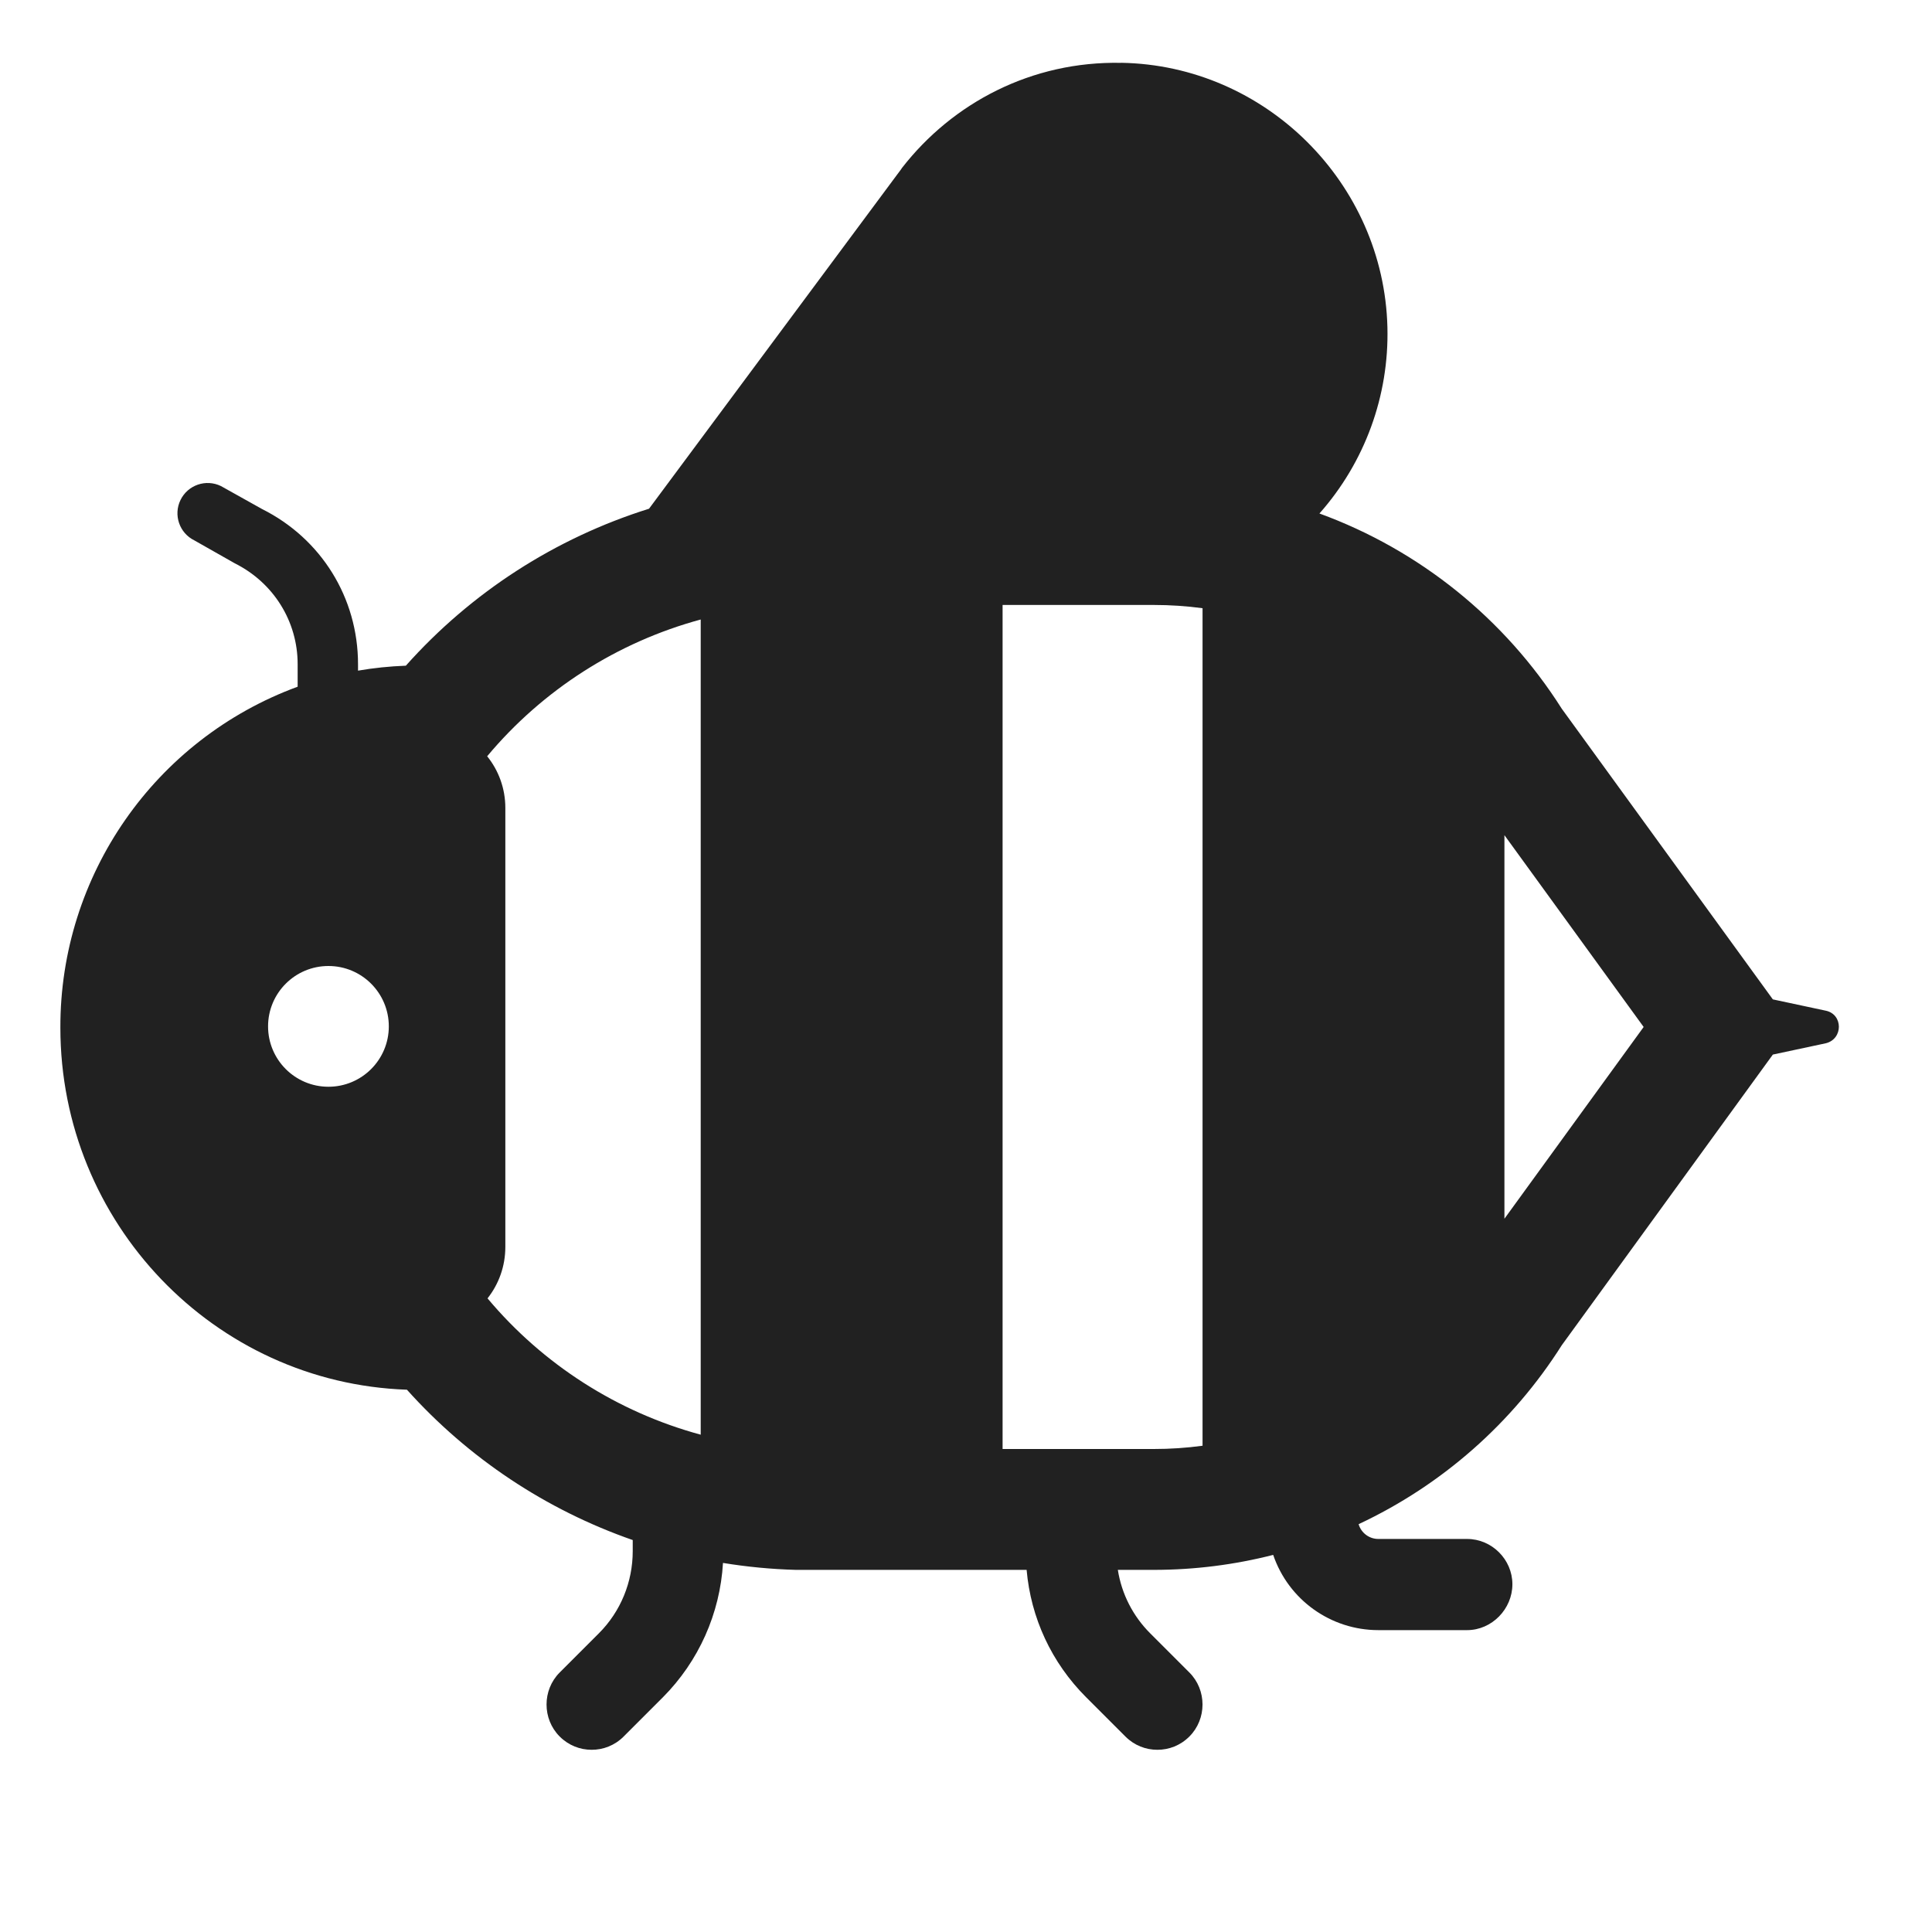
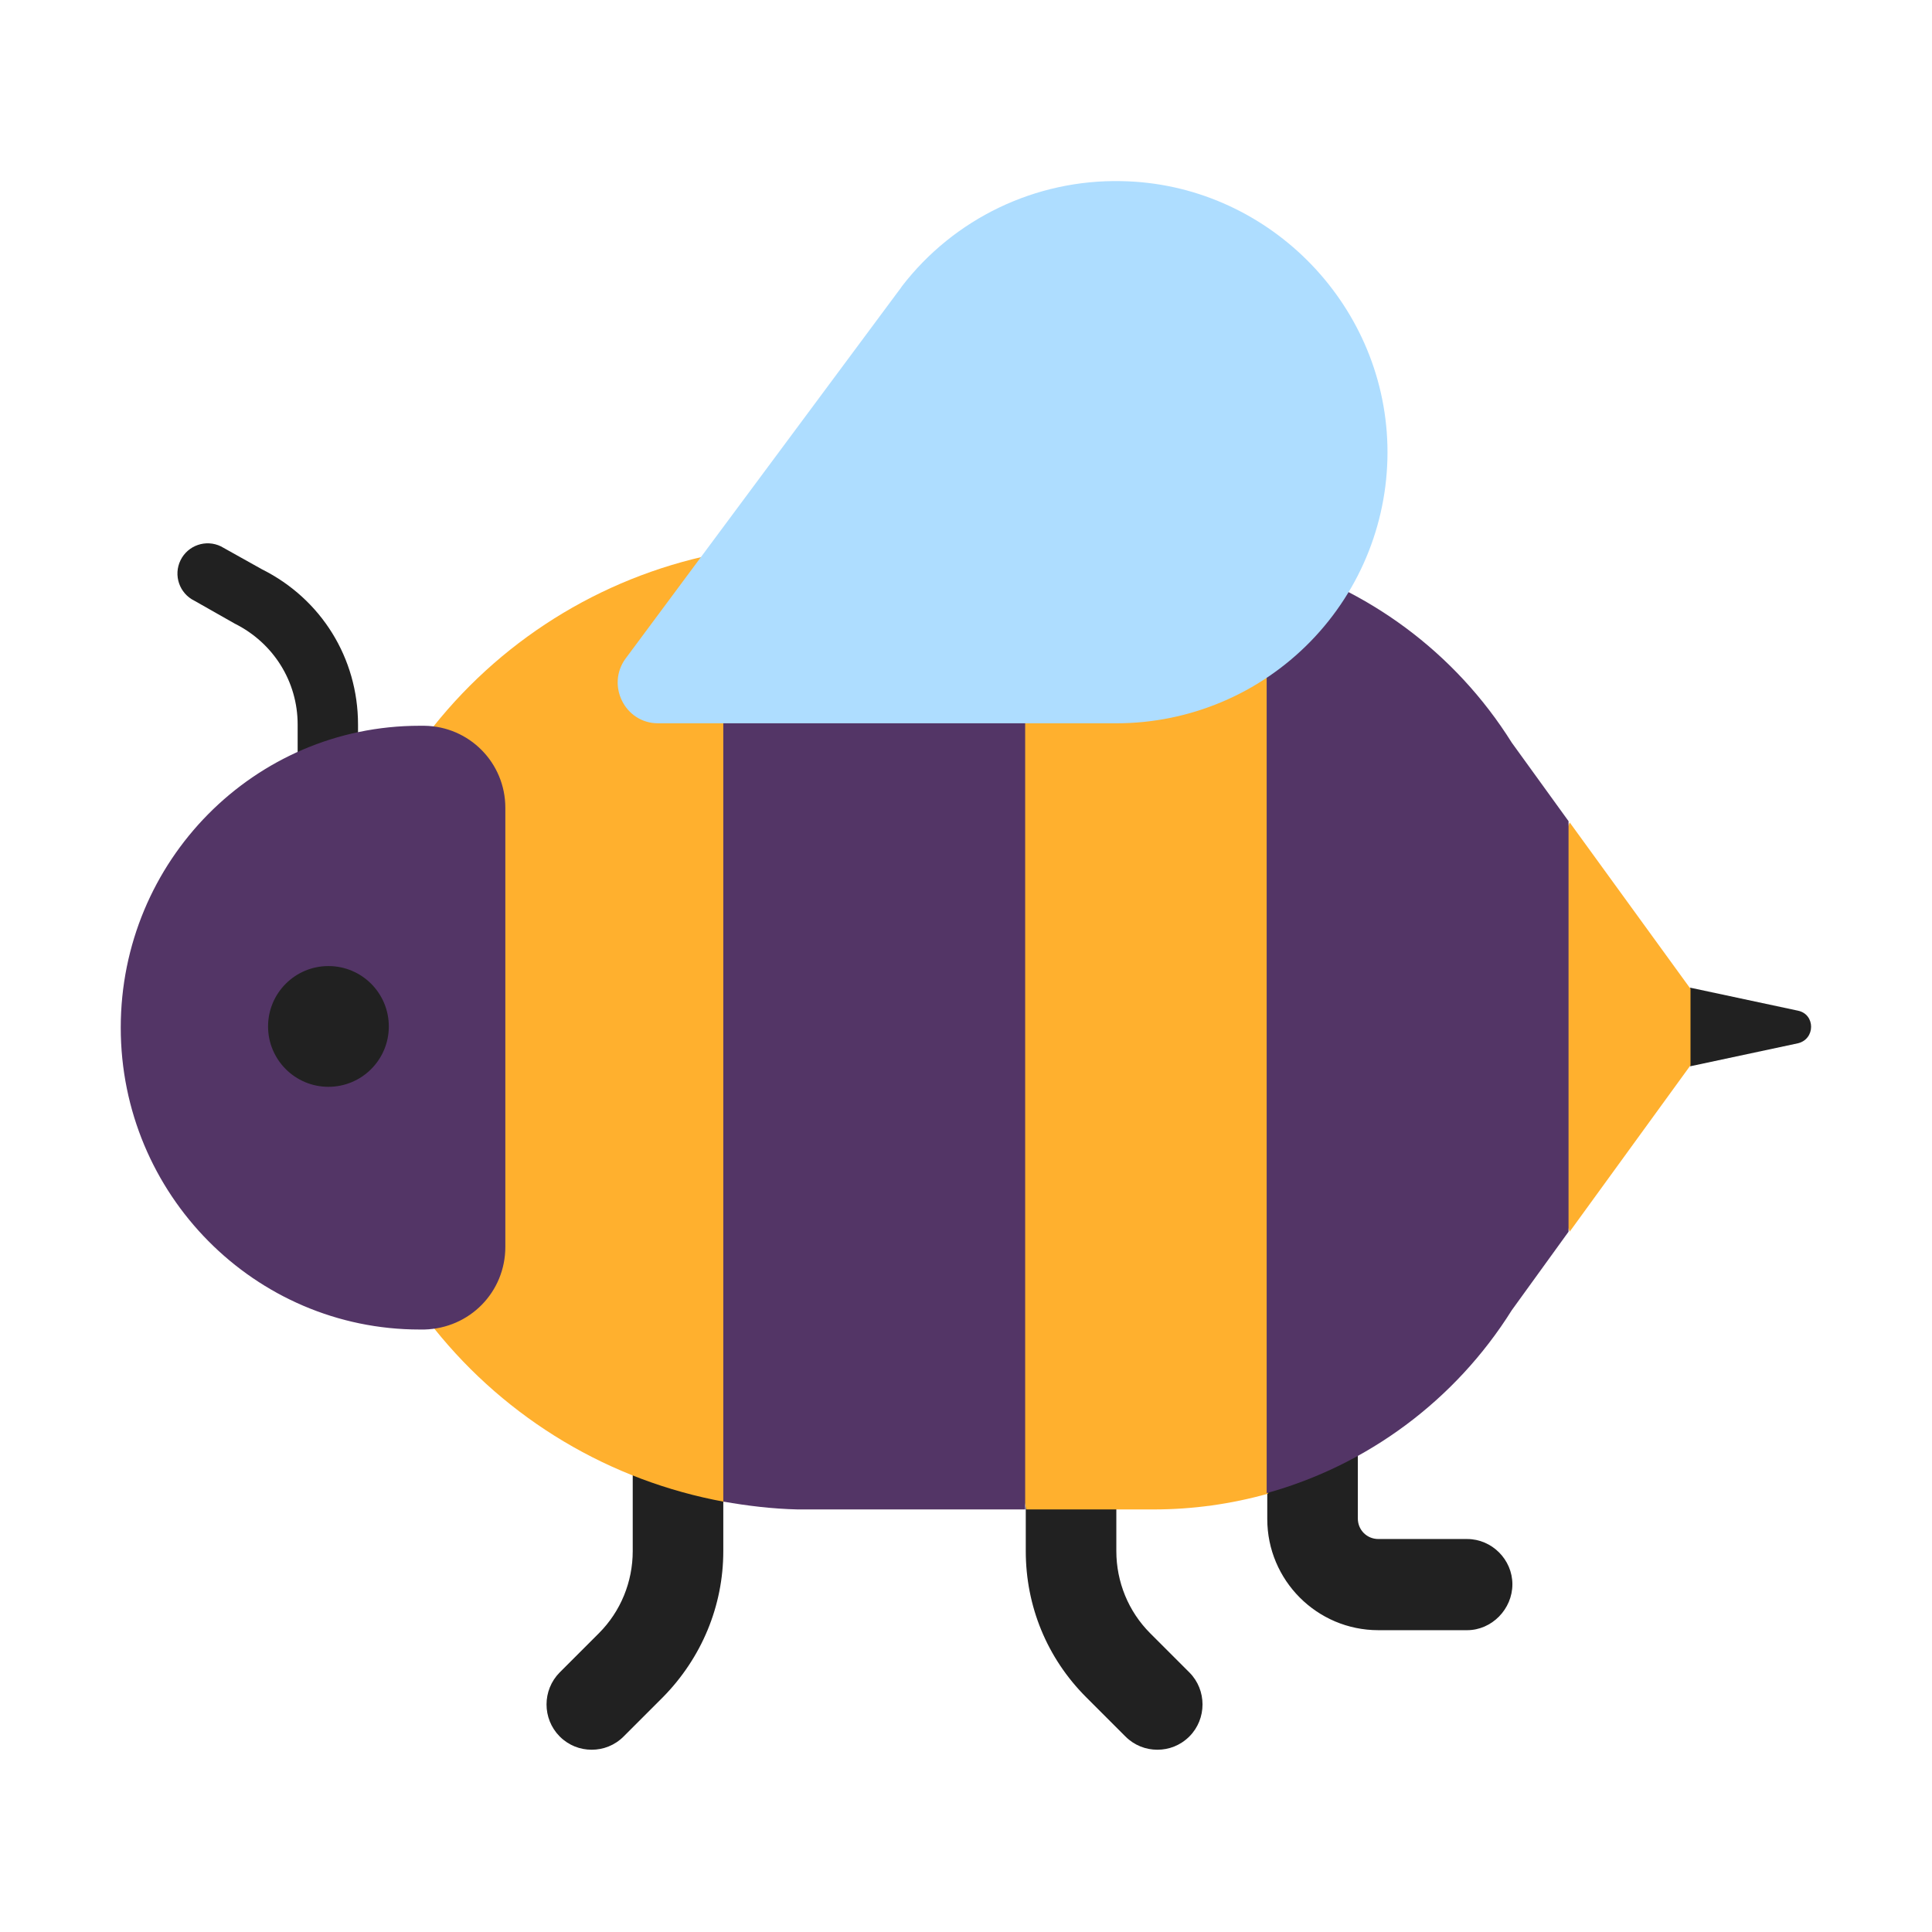
<svg xmlns="http://www.w3.org/2000/svg" fill="none" viewBox="0 0 32 32">
-   <path fill="#212121" d="M18.57 1.041c-1.48-.03-2.79.66-3.63 1.74l-.02.03-.03.04q-.015.018-.03.04l-4.11 5.535a9 9 0 0 0-4.028 2.6q-.404.015-.792.082v-.107c0-1.1-.61-2.08-1.59-2.57l-.68-.38a.5.5 0 1 0-.44.9l.67.38c.64.32 1.04.96 1.04 1.67v.373A6 6 0 0 0 1 17.022c0 3.233 2.547 5.885 5.74 5.996a9 9 0 0 0 3.74 2.49v.184c0 .51-.2 1-.56 1.36l-.65.65c-.29.29-.29.77 0 1.06.15.15.34.22.53.22s.38-.07.53-.22l.65-.65a3.44 3.44 0 0 0 .995-2.225 9 9 0 0 0 1.207.115h3.822c.07.794.41 1.534.986 2.11l.65.65c.15.15.34.22.53.22s.38-.07.53-.22c.29-.29.29-.77 0-1.06l-.65-.65a1.9 1.9 0 0 1-.535-1.05h.595c.675 0 1.339-.085 1.978-.248A1.84 1.84 0 0 0 22.83 27h1.47c.41 0 .75-.35.75-.76s-.34-.75-.75-.75h-1.47a.34.34 0 0 1-.327-.245 8 8 0 0 0 3.365-2.964l3.496-4.814.876-.187c.29-.07.29-.48 0-.54l-.876-.187-3.496-4.814a8 8 0 0 0-4.014-3.234 4.48 4.48 0 0 0 1.126-3.085c-.06-2.39-2.02-4.34-4.41-4.38m1.348 22.906a6 6 0 0 1-.808.054h-2.504v-13.98h2.504q.409 0 .808.054zm5-3.76v-6.353l2.306 3.177zM8.075 21.505c.185-.234.295-.53.295-.853v-7.27c0-.325-.113-.623-.301-.856a7 7 0 0 1 3.537-2.265v13.502a7 7 0 0 1-3.531-2.258M5.44 18a1 1 0 1 1 0-2 1 1 0 0 1 0 2" />
+   <path fill="#212121" d="M5.43 13.36c-.28 0-.5-.22-.5-.5V12c0-.71-.4-1.35-1.04-1.67l-.67-.38a.5.5 0 1 1 .44-.9l.68.38c.98.49 1.59 1.47 1.59 2.57v.86c0 .28-.22.5-.5.5M24.3 27.001h-1.47c-1.02 0-1.84-.83-1.84-1.84v-3.36c0-.41.34-.75.75-.75s.75.34.75.75v3.35c0 .19.15.34.34.34h1.47c.41 0 .75.34.75.75s-.34.76-.75.76M9.8 28.981c-.19 0-.38-.07-.53-.22a.754.754 0 0 1 0-1.06l.65-.65c.36-.36.56-.85.56-1.36v-1.89c0-.41.34-.75.75-.75s.75.34.75.75v1.89c0 .91-.36 1.77-1 2.42l-.65.65c-.15.15-.34.22-.53.22M18.64 28.761c.15.15.34.22.53.22s.38-.07.53-.22c.29-.29.29-.77 0-1.06l-.65-.65c-.36-.36-.56-.85-.56-1.36v-1.89c0-.41-.34-.75-.75-.75s-.75.34-.75.75v1.89c0 .91.35 1.77 1 2.42zM28 16.36l1.78.38c.29.06.29.47 0 .54l-1.78.38-1-.66z" />
+   <path fill="#ffb02e" d="M17 25.001h2.11c.647 0 1.282-.09 1.89-.26L23.5 17 21 9.28a7 7 0 0 0-1.89-.259H17L15 17zM12 9.147a8 8 0 0 0-4.819 2.884L7.5 13.5v7l-.306 1.507A8 8 0 0 0 12 24.875L14.5 17zM24.5 17l1.5-3.377 2 2.755v1.267l-2 2.754z" />
+   <path fill="#533566" d="M16.98 9.021h-3.77c-.42.01-.83.06-1.23.13v15.72c.4.07.81.12 1.23.13h3.77zM8.37 13.381c0-.75-.6-1.35-1.34-1.36h-.08c-2.74 0-4.95 2.24-4.95 5s2.22 5 4.95 5h.08c.75-.02 1.34-.62 1.34-1.37zM25.04 12.301l.94 1.3v6.8l-.94 1.3c-.94 1.5-2.4 2.57-4.06 3.03V9.271c1.67.47 3.12 1.53 4.06 3.03" />
+   <path fill="#aeddff" d="M14.94 4.74A4.47 4.47 0 0 1 18.57 3c2.39.04 4.35 1.99 4.41 4.38a4.49 4.49 0 0 1-4.49 4.6H10.9c-.55 0-.86-.63-.54-1.07l4.5-6.06c.02-.03.04-.05.06-.08z" />
+   <path fill="#212121" d="M5.44 18.001a1 1 0 1 0 0-2 1 1 0 0 0 0 2" />
</svg>
